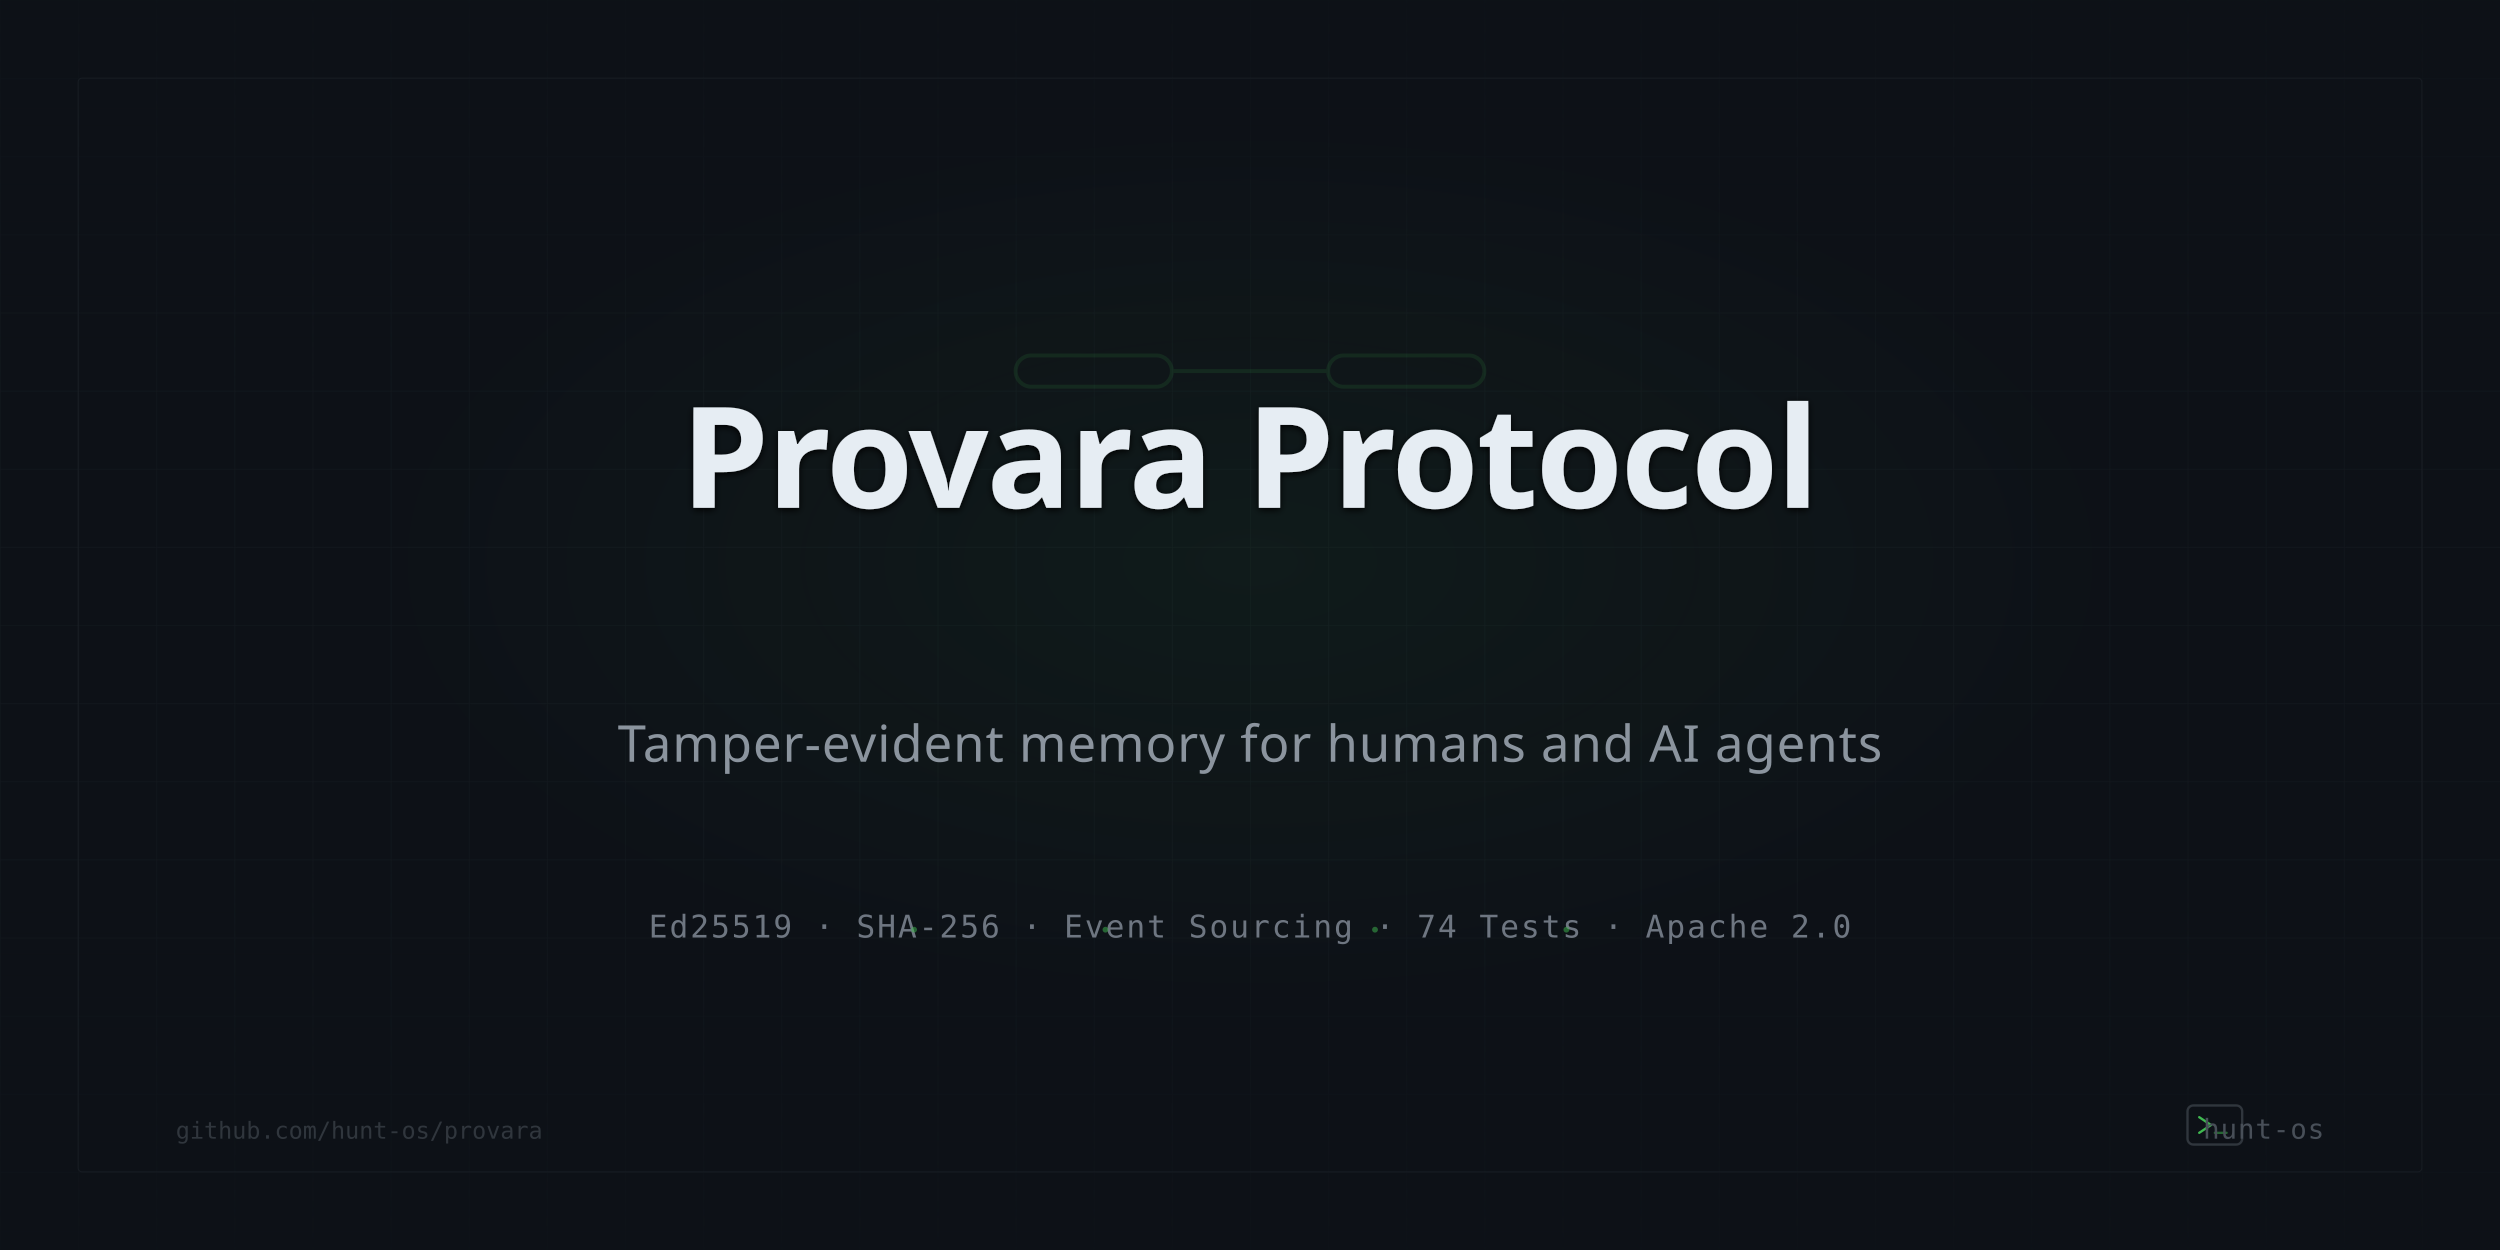
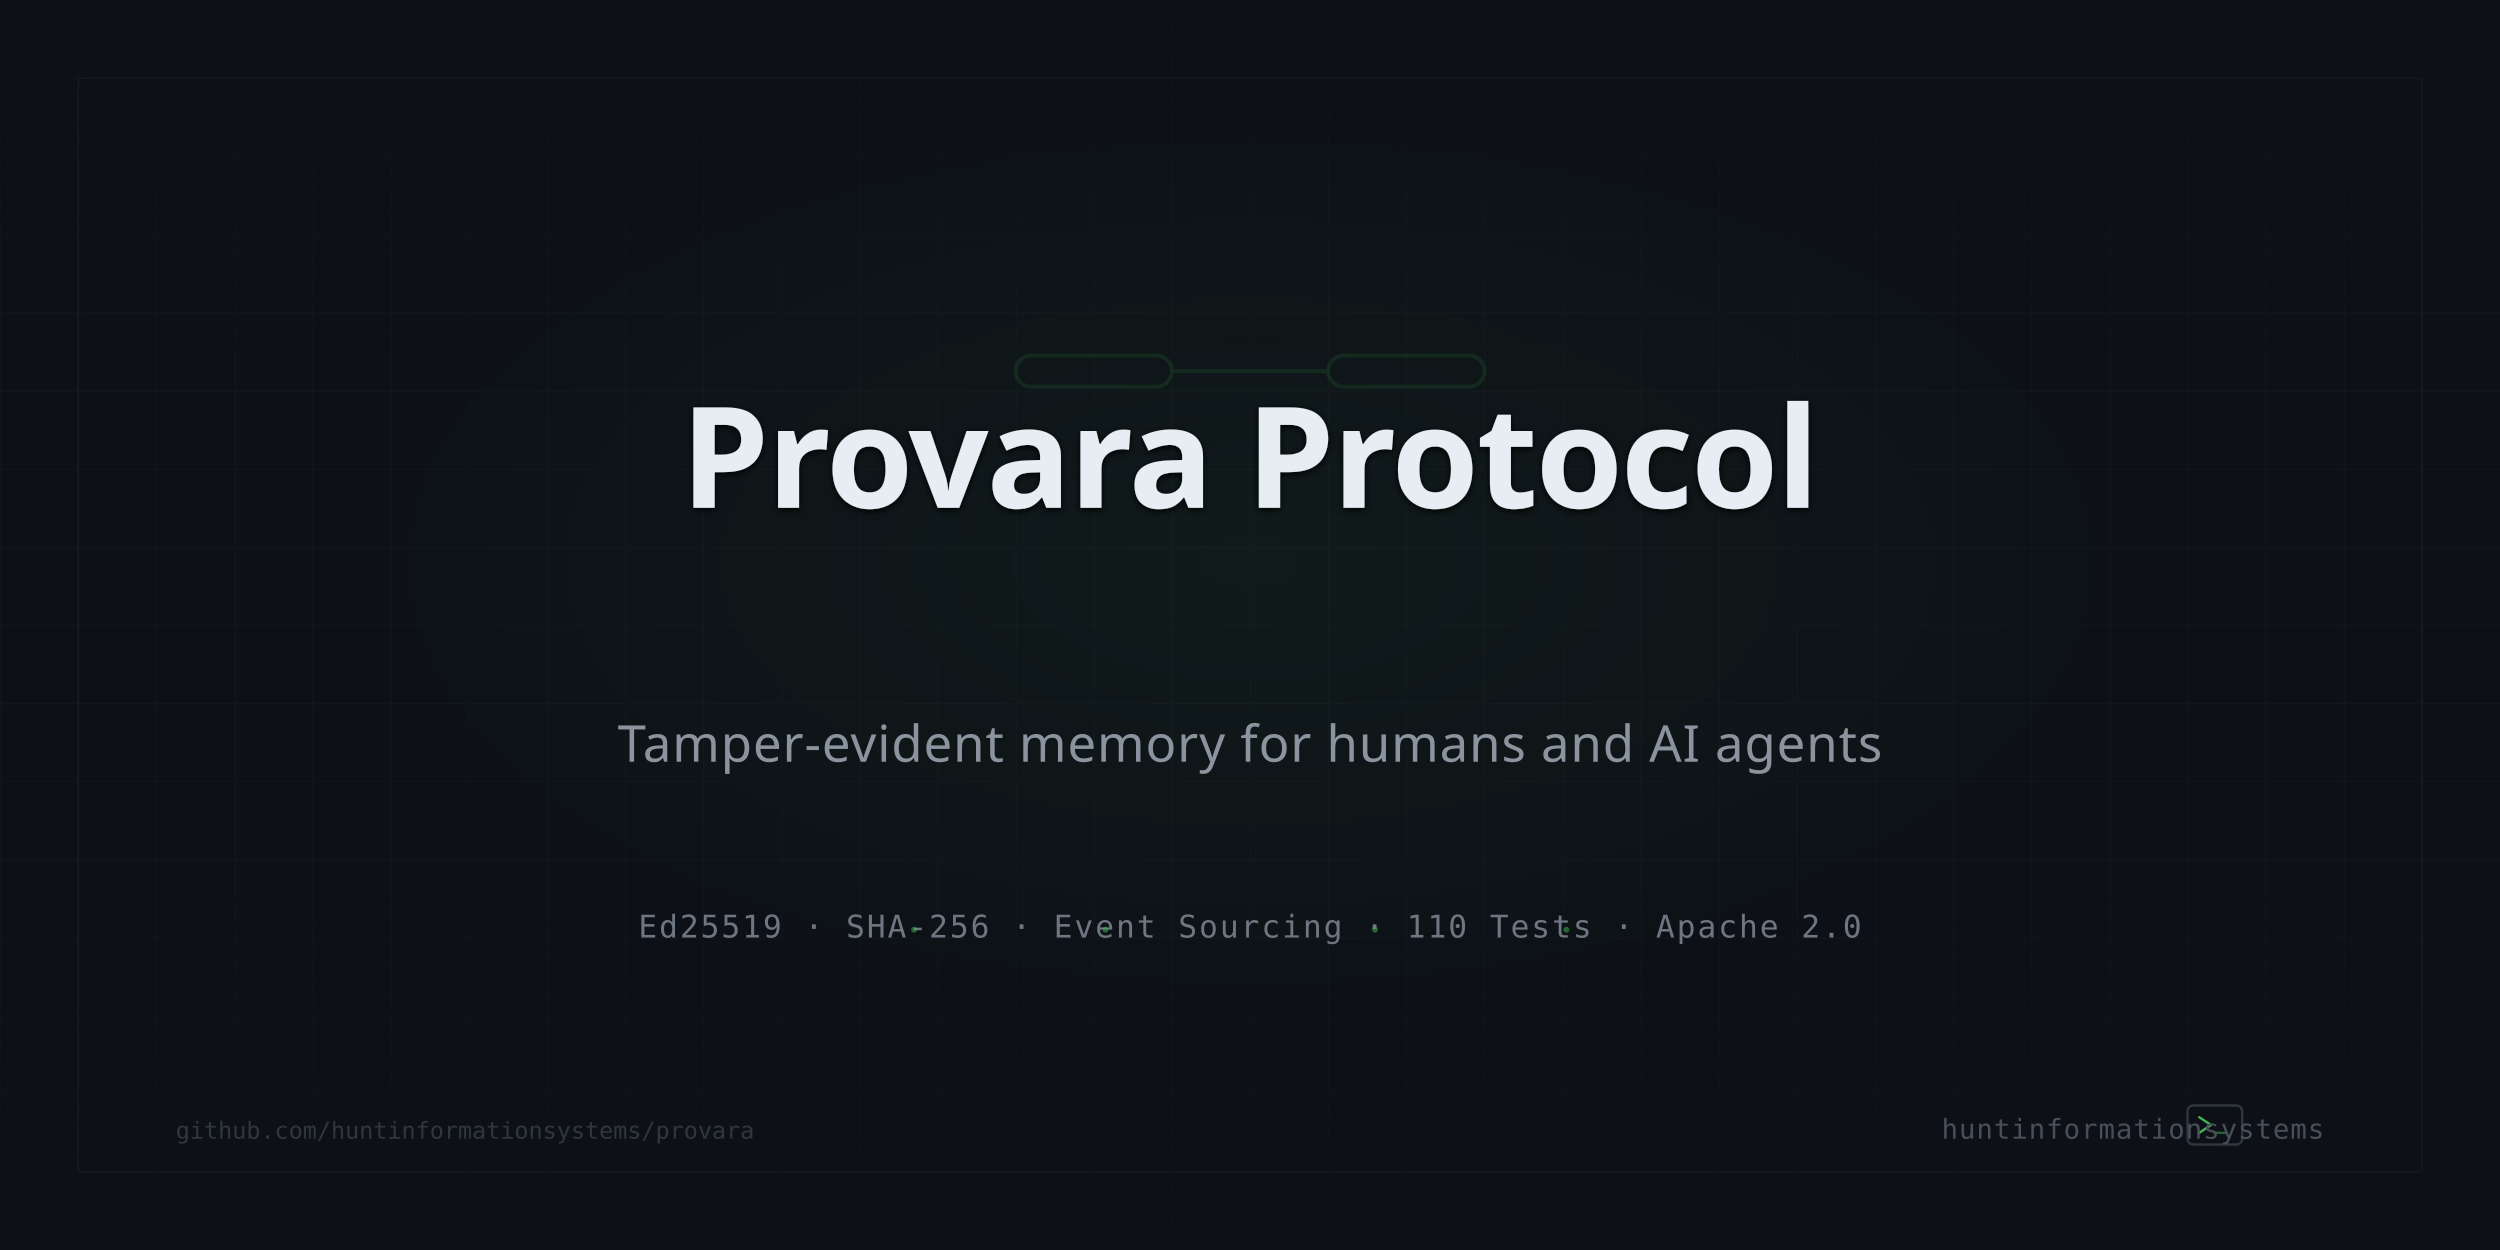
<svg xmlns="http://www.w3.org/2000/svg" width="1280" height="640" viewBox="0 0 1280 640">
  <defs>
    <pattern id="grid" width="40" height="40" patternUnits="userSpaceOnUse">
      <path d="M 40 0 L 0 0 0 40" fill="none" stroke="#21262d" stroke-width="0.5" opacity="0.4" />
    </pattern>
    <radialGradient id="glow" cx="50%" cy="45%" r="35%" fx="50%" fy="45%">
      <stop offset="0%" stop-color="#3fb950" stop-opacity="0.06" />
      <stop offset="100%" stop-color="#3fb950" stop-opacity="0" />
    </radialGradient>
    <linearGradient id="vignette-top" x1="0" y1="0" x2="0" y2="1">
      <stop offset="0%" stop-color="#0d1117" stop-opacity="0.8" />
      <stop offset="100%" stop-color="#0d1117" stop-opacity="0" />
    </linearGradient>
    <linearGradient id="vignette-bottom" x1="0" y1="0" x2="0" y2="1">
      <stop offset="0%" stop-color="#0d1117" stop-opacity="0" />
      <stop offset="100%" stop-color="#0d1117" stop-opacity="0.8" />
    </linearGradient>
    <filter id="line-glow" x="-50%" y="-200%" width="200%" height="500%">
      <feGaussianBlur in="SourceGraphic" stdDeviation="6" result="blur" />
      <feMerge>
        <feMergeNode in="blur" />
        <feMergeNode in="SourceGraphic" />
      </feMerge>
    </filter>
    <filter id="text-shadow" x="-10%" y="-10%" width="120%" height="120%">
      <feGaussianBlur in="SourceAlpha" stdDeviation="2" result="shadow" />
      <feOffset dx="0" dy="1" result="offset" />
      <feMerge>
        <feMergeNode in="offset" />
        <feMergeNode in="SourceGraphic" />
      </feMerge>
    </filter>
  </defs>
  <rect width="1280" height="640" fill="#0d1117" />
  <rect width="1280" height="640" fill="url(#grid)" />
  <rect width="1280" height="200" fill="url(#vignette-top)" />
  <rect width="1280" height="200" y="440" fill="url(#vignette-bottom)" />
  <rect width="1280" height="640" fill="url(#glow)" />
  <line x1="340" y1="340" x2="940" y2="340" stroke="#3fb950" stroke-width="1.5" opacity="0.7" filter="url(#line-glow)" />
  <rect x="40" y="40" width="1200" height="560" rx="2" fill="none" stroke="#21262d" stroke-width="0.5" opacity="0.5" />
  <g transform="translate(640, 190)" opacity="0.12">
    <rect x="-120" y="-8" width="80" height="16" rx="8" fill="none" stroke="#3fb950" stroke-width="2" />
    <rect x="40" y="-8" width="80" height="16" rx="8" fill="none" stroke="#3fb950" stroke-width="2" />
    <line x1="-40" y1="0" x2="40" y2="0" stroke="#3fb950" stroke-width="2" />
  </g>
  <text x="640" y="260" text-anchor="middle" font-family="'Segoe UI', system-ui, -apple-system, sans-serif" font-size="72" font-weight="700" fill="#e6edf3" letter-spacing="-1" filter="url(#text-shadow)">Provara Protocol</text>
  <text x="640" y="390" text-anchor="middle" font-family="'Segoe UI', system-ui, -apple-system, sans-serif" font-size="26" font-weight="400" fill="#8b949e" letter-spacing="0.5">Tamper-evident memory for humans and AI agents</text>
-   <text x="640" y="480" text-anchor="middle" font-family="'Cascadia Code', 'SF Mono', 'Fira Code', 'JetBrains Mono', Consolas, monospace" font-size="16" fill="#6e7681" letter-spacing="1">Ed25519 · SHA-256 · Event Sourcing · 74 Tests · Apache 2.0</text>
+   <text x="640" y="480" text-anchor="middle" font-family="'Cascadia Code', 'SF Mono', 'Fira Code', 'JetBrains Mono', Consolas, monospace" font-size="16" fill="#6e7681" letter-spacing="1">Ed25519 · SHA-256 · Event Sourcing · 110 Tests · Apache 2.0</text>
  <circle cx="468" cy="476" r="1.5" fill="#3fb950" opacity="0.5" />
  <circle cx="566" cy="476" r="1.5" fill="#3fb950" opacity="0.5" />
  <circle cx="704" cy="476" r="1.5" fill="#3fb950" opacity="0.5" />
  <circle cx="802" cy="476" r="1.5" fill="#3fb950" opacity="0.5" />
  <g transform="translate(1190, 580)">
    <rect x="-70" y="-14" width="28" height="20" rx="3" fill="none" stroke="#30363d" stroke-width="1.2" />
    <polyline points="-64,-8 -58,-4 -64,0" fill="none" stroke="#3fb950" stroke-width="1.2" stroke-linecap="round" stroke-linejoin="round" />
    <line x1="-56" y1="0" x2="-50" y2="0" stroke="#3fb950" stroke-width="1.2" stroke-linecap="round" opacity="0.5" />
-     <text x="0" y="3" text-anchor="end" font-family="'Cascadia Code', 'SF Mono', Consolas, monospace" font-size="14" fill="#484f58" letter-spacing="0.5">hunt-os</text>
+     <text x="0" y="3" text-anchor="end" font-family="'Cascadia Code', 'SF Mono', Consolas, monospace" font-size="14" fill="#484f58" letter-spacing="0.5">huntinformationsystems</text>
  </g>
-   <text x="90" y="583" text-anchor="start" font-family="'Cascadia Code', 'SF Mono', Consolas, monospace" font-size="12" fill="#30363d">github.com/hunt-os/provara</text>
+   <text x="90" y="583" text-anchor="start" font-family="'Cascadia Code', 'SF Mono', Consolas, monospace" font-size="12" fill="#30363d">github.com/huntinformationsystems/provara</text>
</svg>
